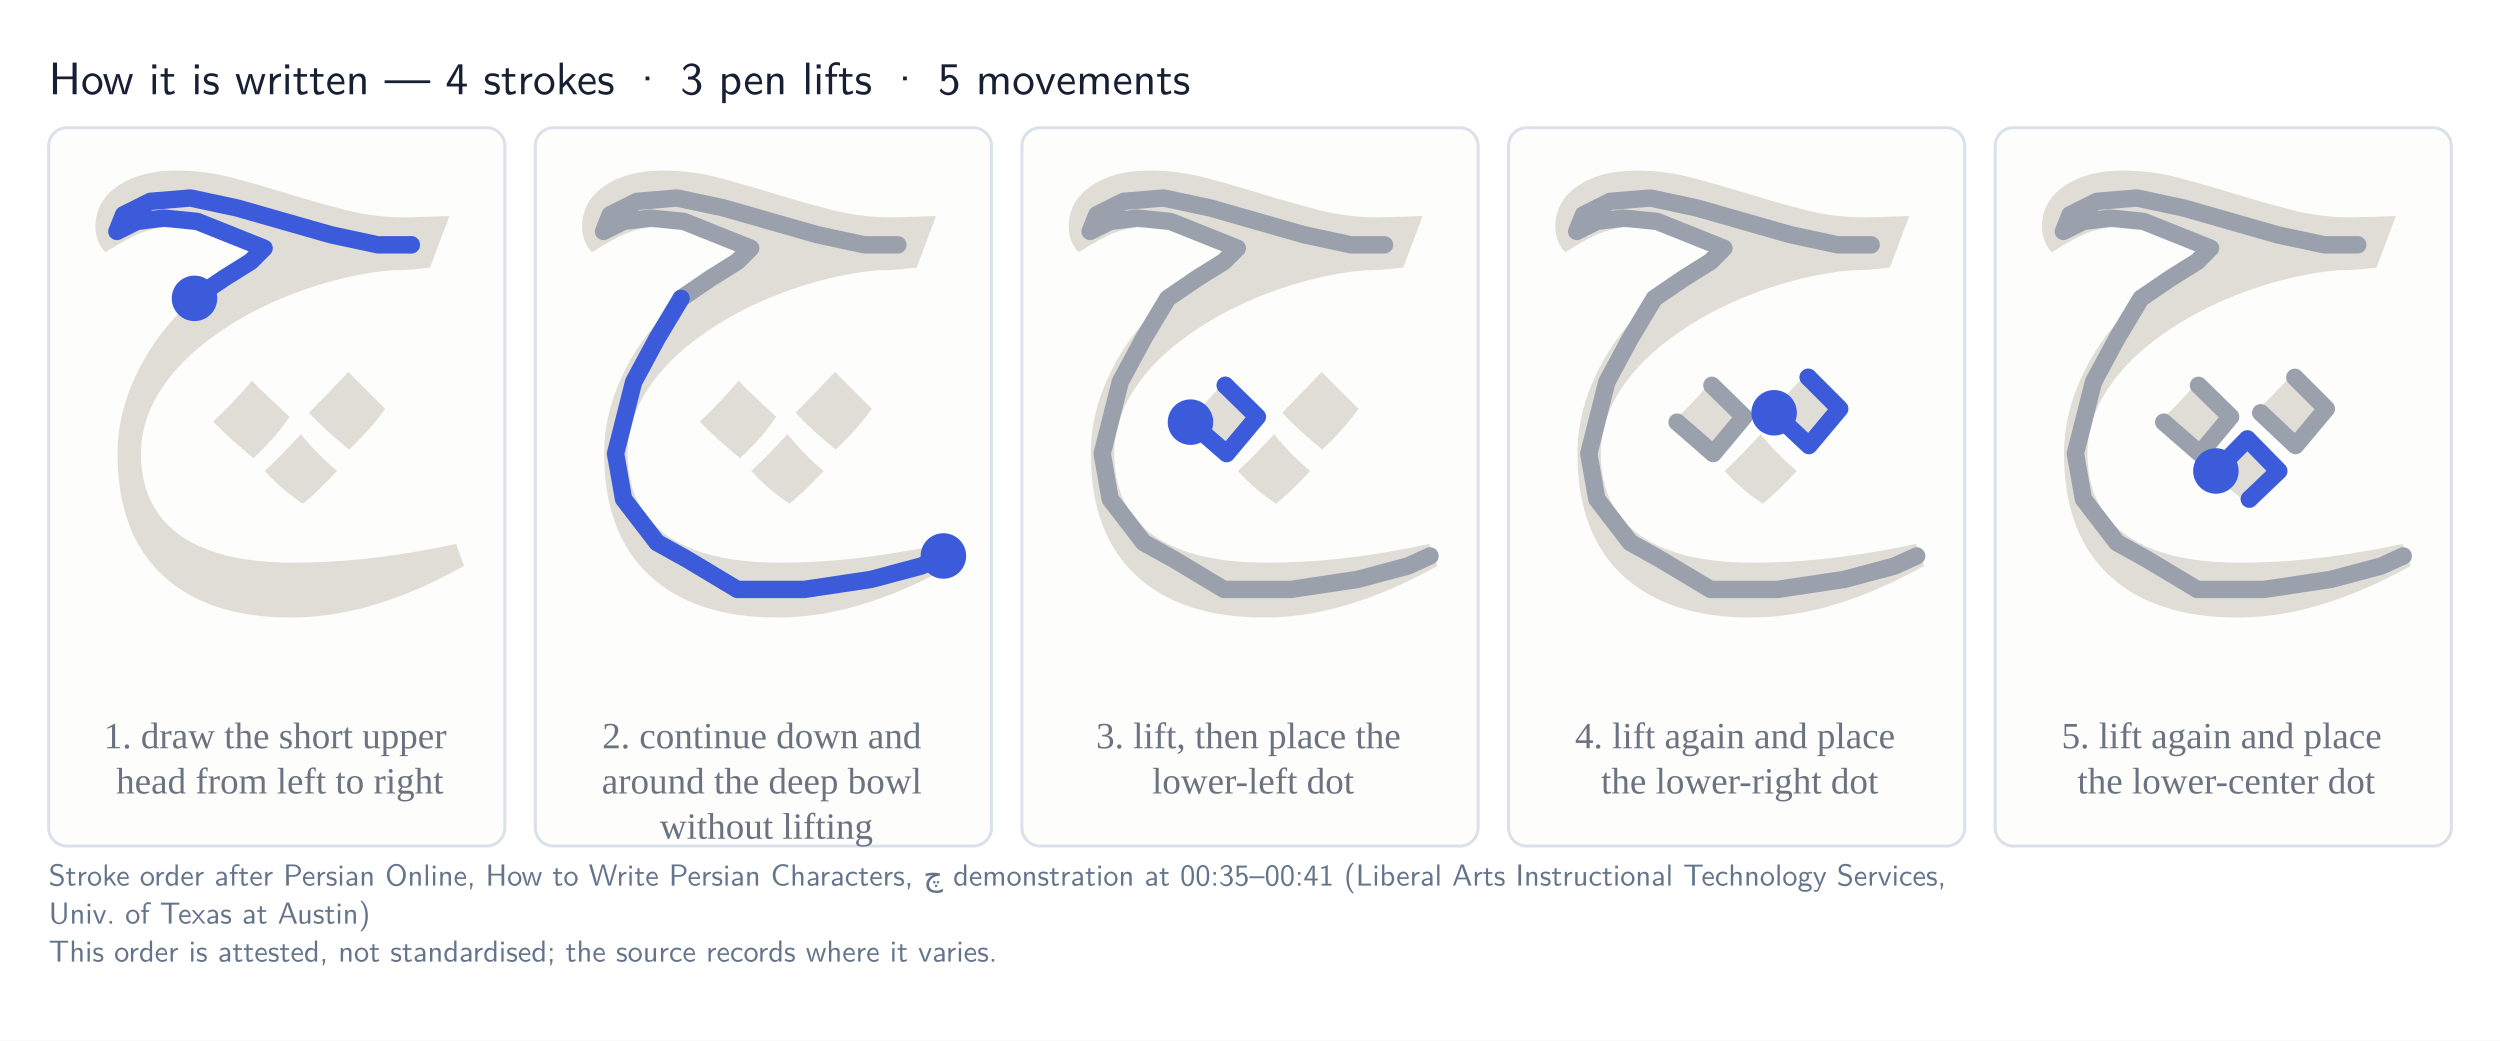
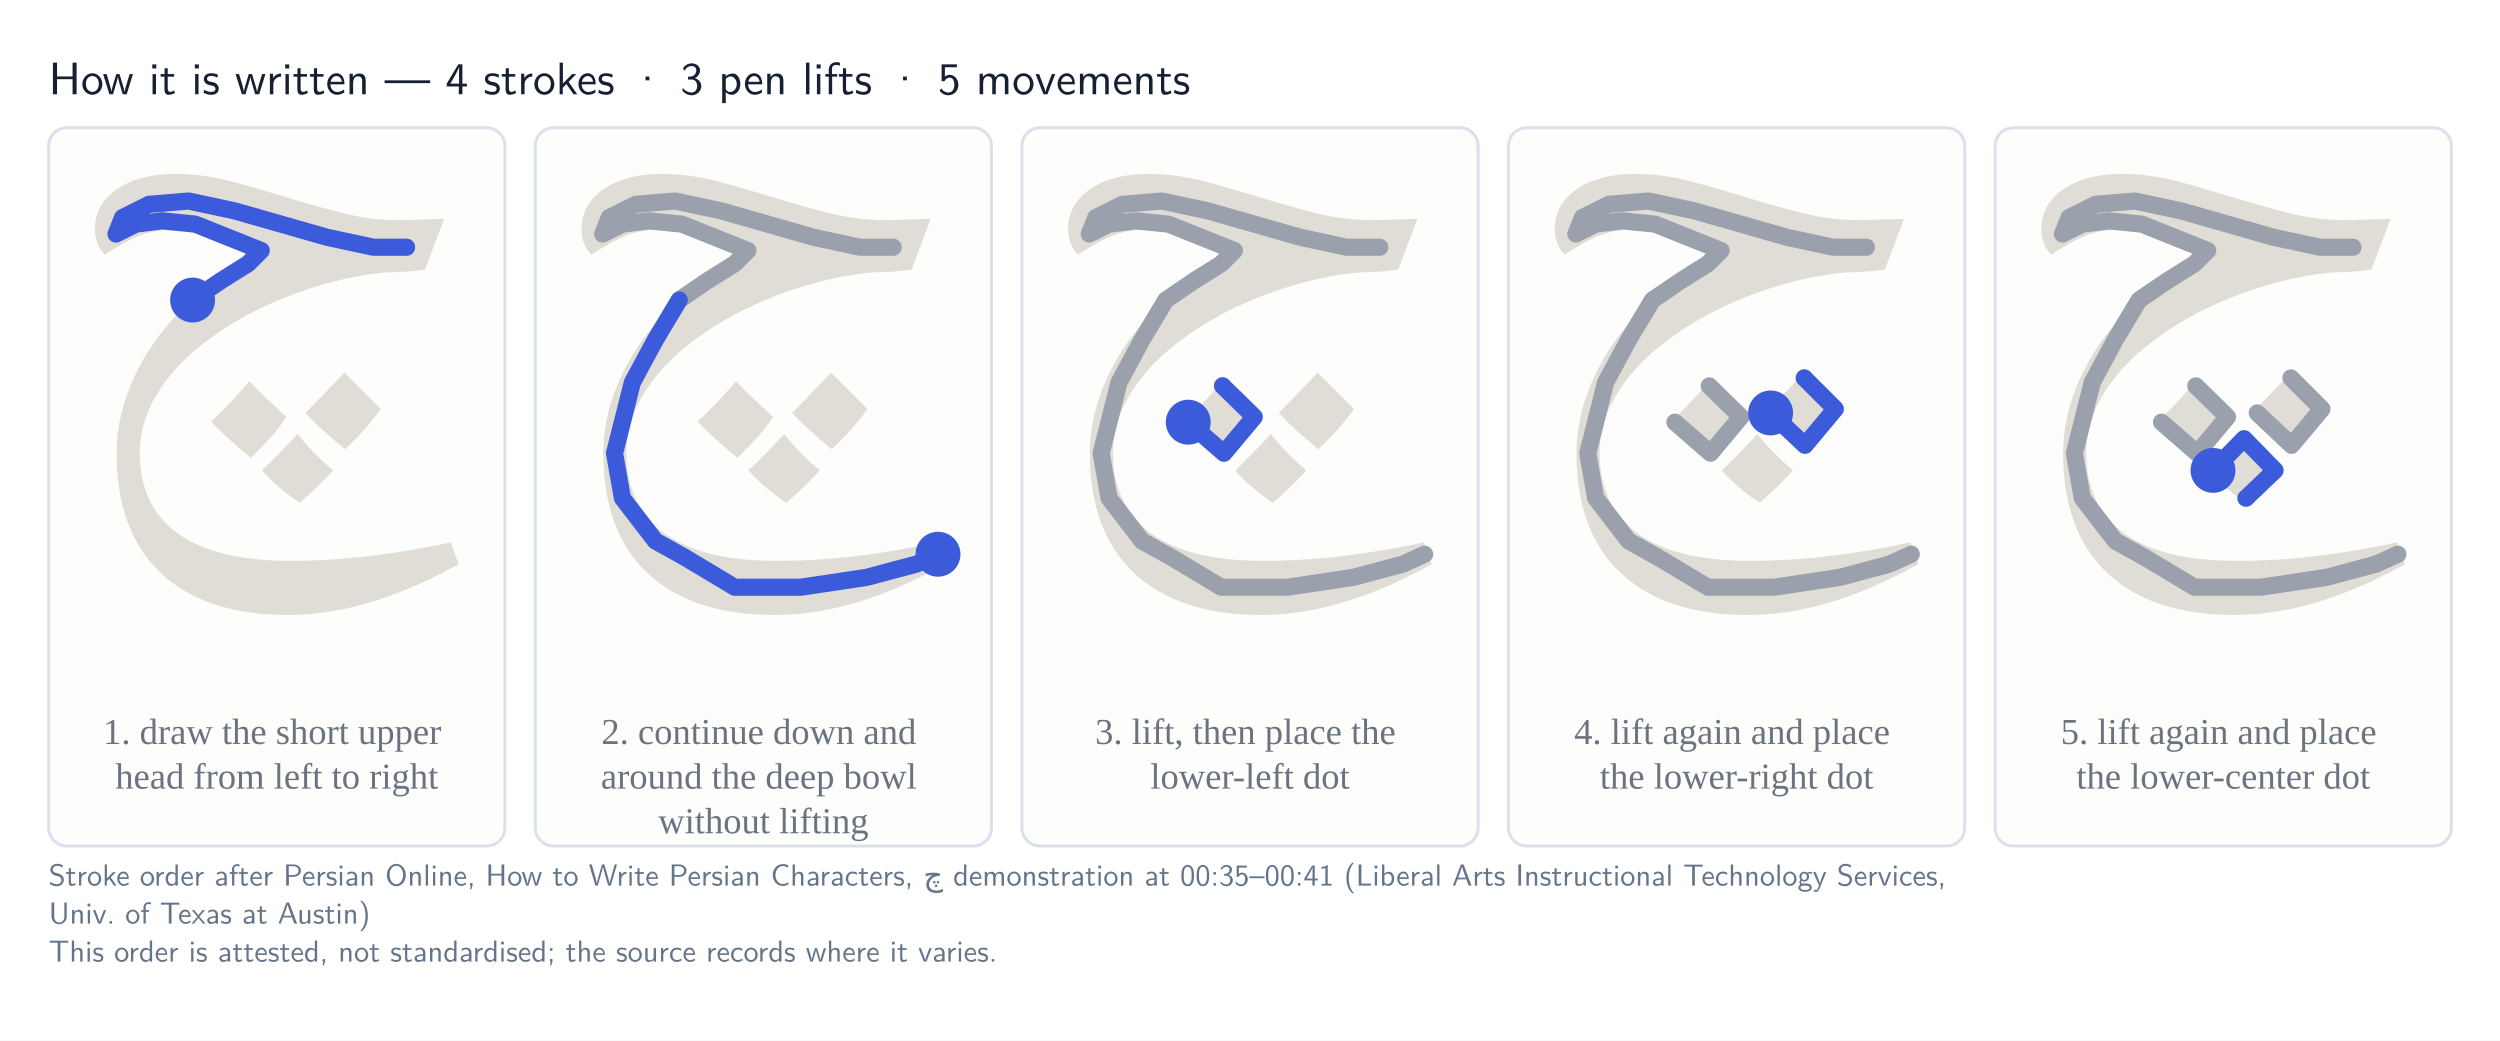
<svg xmlns="http://www.w3.org/2000/svg" width="822" height="342.18" viewBox="0 0 822 342.18" role="img" aria-label="How to write چ: 4 strokes · 3 pen lifts · 5 movements">
  <rect x="0" y="0" width="822" height="342.18" fill="#ffffff" />
  <text x="16" y="31" font-family="Latin Modern Sans, sans-serif" font-size="15" fill="#172033">How it is written — 4 strokes · 3 pen lifts · 5 movements</text>
  <rect x="16" y="42" width="150" height="236.18" rx="6" fill="#fdfdfc" stroke="#dbe1ea" stroke-width="1" />
-   <g transform="translate(16.43 139.9) scale(0.22)">
+   <svg x="16" y="42" width="150" height="236.18" viewBox="-2 -451 691 1088" preserveAspectRatio="xMidYMid meet" overflow="hidden">
    <g transform="scale(1,-1)">
      <path class="ductus__glyph" d="M360 -287Q236 -287 168.5 -224Q101 -161 101 -42Q101 20 131.5 81.5Q162 143 216 190Q243 213 272.5 231Q302 249 333 261Q321 266 295.5 274.5Q270 283 242 290Q214 297 192 297Q162 297 140.5 289.5Q119 282 83 259Q77 264 72.5 274.5Q68 285 68 297Q68 335 101.5 358Q135 381 189 381Q232 381 273.5 370Q315 359 357 346Q399 333 442 322Q485 311 531 311L597 313L568 236Q559 235 549.5 234Q540 233 530.5 232.5Q521 232 512 232Q471 229 424 216.5Q377 204 332.5 184Q288 164 251 138Q196 100 166 54Q136 8 136 -42Q136 -94 161 -130.5Q186 -167 236.5 -186Q287 -205 363 -205Q425 -205 486 -197.5Q547 -190 607 -177L619 -210Q570 -237 525.5 -254Q481 -271 440 -279Q399 -287 360 -287ZM304 -49Q285 -33 270 -19.5Q255 -6 244 6Q256 17 270.5 32Q285 47 302 67Q311 57 325 44Q339 31 358 13Q349 -1 335.5 -16.5Q322 -32 304 -49ZM447 -36Q430 -22 415 -8.5Q400 5 387 19Q395 27 410 42.5Q425 58 446 80Q454 72 467.5 58.5Q481 45 501 25Q492 12 478.5 -3.5Q465 -19 447 -36ZM378 -117Q345 -95 321 -68Q335 -55 348.5 -41Q362 -27 375 -13Q399 -43 429 -68Q413 -85 400.5 -97Q388 -109 378 -117Z" fill="#e0ddd6" fill-rule="nonzero" />
      <path class="ductus__done" d="M540 270 L540 270" fill="none" stroke="#9aa1ad" stroke-width="26" stroke-linecap="round" stroke-linejoin="round" />
      <path class="ductus__pen" d="M540 270 L490 270 L420 285 L350 305 L280 325 L210 340 L150 335 L110 315 L100 290 L130 305 L170 310 L220 305 L270 285 L320 265 L300 245 L260 220 L216 190" fill="none" stroke="#3b5bdb" stroke-width="26" stroke-linecap="round" stroke-linejoin="round" />
      <circle class="ductus__tip" cx="216" cy="190" r="34" fill="#3b5bdb" />
    </g>
    <text class="ductus__caption" x="343.5" y="482.4" text-anchor="middle" font-size="55.4" fill="#6b7280">
      <tspan x="343.5" y="482.4">1. draw the short upper</tspan>
      <tspan x="343.5" y="550">head from left to right</tspan>
    </text>
-   </g>
+   </svg>
  <rect x="176" y="42" width="150" height="236.18" rx="6" fill="#fdfdfc" stroke="#dbe1ea" stroke-width="1" />
-   <g transform="translate(176.43 139.9) scale(0.22)">
+   <svg x="176" y="42" width="150" height="236.18" viewBox="-2 -451 691 1088" preserveAspectRatio="xMidYMid meet" overflow="hidden">
    <g transform="scale(1,-1)">
      <path class="ductus__glyph" d="M360 -287Q236 -287 168.5 -224Q101 -161 101 -42Q101 20 131.5 81.5Q162 143 216 190Q243 213 272.5 231Q302 249 333 261Q321 266 295.5 274.5Q270 283 242 290Q214 297 192 297Q162 297 140.5 289.5Q119 282 83 259Q77 264 72.5 274.5Q68 285 68 297Q68 335 101.5 358Q135 381 189 381Q232 381 273.5 370Q315 359 357 346Q399 333 442 322Q485 311 531 311L597 313L568 236Q559 235 549.5 234Q540 233 530.5 232.5Q521 232 512 232Q471 229 424 216.5Q377 204 332.5 184Q288 164 251 138Q196 100 166 54Q136 8 136 -42Q136 -94 161 -130.5Q186 -167 236.5 -186Q287 -205 363 -205Q425 -205 486 -197.5Q547 -190 607 -177L619 -210Q570 -237 525.5 -254Q481 -271 440 -279Q399 -287 360 -287ZM304 -49Q285 -33 270 -19.5Q255 -6 244 6Q256 17 270.5 32Q285 47 302 67Q311 57 325 44Q339 31 358 13Q349 -1 335.5 -16.5Q322 -32 304 -49ZM447 -36Q430 -22 415 -8.5Q400 5 387 19Q395 27 410 42.5Q425 58 446 80Q454 72 467.5 58.5Q481 45 501 25Q492 12 478.5 -3.5Q465 -19 447 -36ZM378 -117Q345 -95 321 -68Q335 -55 348.5 -41Q362 -27 375 -13Q399 -43 429 -68Q413 -85 400.5 -97Q388 -109 378 -117Z" fill="#e0ddd6" fill-rule="nonzero" />
      <path class="ductus__done" d="M540 270 L490 270 L420 285 L350 305 L280 325 L210 340 L150 335 L110 315 L100 290 L130 305 L170 310 L220 305 L270 285 L320 265 L300 245 L260 220 L216 190 L216 190" fill="none" stroke="#9aa1ad" stroke-width="26" stroke-linecap="round" stroke-linejoin="round" />
      <path class="ductus__pen" d="M216 190 L180 130 L145 65 L118 -42 L130 -110 L180 -175 L225 -200 L300 -245 L400 -245 L500 -230 L575 -210 L608 -195" fill="none" stroke="#3b5bdb" stroke-width="26" stroke-linecap="round" stroke-linejoin="round" />
      <circle class="ductus__tip" cx="608" cy="-195" r="34" fill="#3b5bdb" />
    </g>
    <text class="ductus__caption" x="343.5" y="482.4" text-anchor="middle" font-size="55.4" fill="#6b7280">
      <tspan x="343.5" y="482.4">2. continue down and</tspan>
      <tspan x="343.5" y="550">around the deep bowl</tspan>
      <tspan x="343.5" y="617.6">without lifting</tspan>
    </text>
-   </g>
+   </svg>
  <rect x="336" y="42" width="150" height="236.18" rx="6" fill="#fdfdfc" stroke="#dbe1ea" stroke-width="1" />
-   <g transform="translate(336.43 139.9) scale(0.22)">
+   <svg x="336" y="42" width="150" height="236.18" viewBox="-2 -451 691 1088" preserveAspectRatio="xMidYMid meet" overflow="hidden">
    <g transform="scale(1,-1)">
      <path class="ductus__glyph" d="M360 -287Q236 -287 168.5 -224Q101 -161 101 -42Q101 20 131.5 81.5Q162 143 216 190Q243 213 272.5 231Q302 249 333 261Q321 266 295.5 274.5Q270 283 242 290Q214 297 192 297Q162 297 140.5 289.5Q119 282 83 259Q77 264 72.5 274.5Q68 285 68 297Q68 335 101.5 358Q135 381 189 381Q232 381 273.5 370Q315 359 357 346Q399 333 442 322Q485 311 531 311L597 313L568 236Q559 235 549.5 234Q540 233 530.5 232.5Q521 232 512 232Q471 229 424 216.5Q377 204 332.5 184Q288 164 251 138Q196 100 166 54Q136 8 136 -42Q136 -94 161 -130.5Q186 -167 236.5 -186Q287 -205 363 -205Q425 -205 486 -197.5Q547 -190 607 -177L619 -210Q570 -237 525.5 -254Q481 -271 440 -279Q399 -287 360 -287ZM304 -49Q285 -33 270 -19.5Q255 -6 244 6Q256 17 270.5 32Q285 47 302 67Q311 57 325 44Q339 31 358 13Q349 -1 335.5 -16.5Q322 -32 304 -49ZM447 -36Q430 -22 415 -8.5Q400 5 387 19Q395 27 410 42.5Q425 58 446 80Q454 72 467.5 58.5Q481 45 501 25Q492 12 478.5 -3.5Q465 -19 447 -36ZM378 -117Q345 -95 321 -68Q335 -55 348.5 -41Q362 -27 375 -13Q399 -43 429 -68Q413 -85 400.5 -97Q388 -109 378 -117Z" fill="#e0ddd6" fill-rule="nonzero" />
      <path class="ductus__done" d="M540 270 L490 270 L420 285 L350 305 L280 325 L210 340 L150 335 L110 315 L100 290 L130 305 L170 310 L220 305 L270 285 L320 265 L300 245 L260 220 L216 190 L180 130 L145 65 L118 -42 L130 -110 L180 -175 L225 -200 L300 -245 L400 -245 L500 -230 L575 -210 L608 -195" fill="none" stroke="#9aa1ad" stroke-width="26" stroke-linecap="round" stroke-linejoin="round" />
      <path class="ductus__done" d="M302 60 L302 60" fill="none" stroke="#9aa1ad" stroke-width="26" stroke-linecap="round" stroke-linejoin="round" />
      <path class="ductus__pen" d="M302 60 L350 13 L304 -42 L250 5" fill="none" stroke="#3b5bdb" stroke-width="26" stroke-linecap="round" stroke-linejoin="round" />
      <circle class="ductus__tip" cx="250" cy="5" r="34" fill="#3b5bdb" />
    </g>
    <text class="ductus__caption" x="343.5" y="482.4" text-anchor="middle" font-size="55.4" fill="#6b7280">
      <tspan x="343.5" y="482.4">3. lift, then place the</tspan>
      <tspan x="343.5" y="550">lower-left dot</tspan>
    </text>
-   </g>
+   </svg>
  <rect x="496" y="42" width="150" height="236.18" rx="6" fill="#fdfdfc" stroke="#dbe1ea" stroke-width="1" />
-   <g transform="translate(496.43 139.9) scale(0.22)">
+   <svg x="496" y="42" width="150" height="236.18" viewBox="-2 -451 691 1088" preserveAspectRatio="xMidYMid meet" overflow="hidden">
    <g transform="scale(1,-1)">
      <path class="ductus__glyph" d="M360 -287Q236 -287 168.5 -224Q101 -161 101 -42Q101 20 131.5 81.5Q162 143 216 190Q243 213 272.5 231Q302 249 333 261Q321 266 295.5 274.5Q270 283 242 290Q214 297 192 297Q162 297 140.5 289.5Q119 282 83 259Q77 264 72.5 274.5Q68 285 68 297Q68 335 101.5 358Q135 381 189 381Q232 381 273.5 370Q315 359 357 346Q399 333 442 322Q485 311 531 311L597 313L568 236Q559 235 549.5 234Q540 233 530.5 232.5Q521 232 512 232Q471 229 424 216.5Q377 204 332.5 184Q288 164 251 138Q196 100 166 54Q136 8 136 -42Q136 -94 161 -130.5Q186 -167 236.5 -186Q287 -205 363 -205Q425 -205 486 -197.5Q547 -190 607 -177L619 -210Q570 -237 525.5 -254Q481 -271 440 -279Q399 -287 360 -287ZM304 -49Q285 -33 270 -19.5Q255 -6 244 6Q256 17 270.5 32Q285 47 302 67Q311 57 325 44Q339 31 358 13Q349 -1 335.5 -16.5Q322 -32 304 -49ZM447 -36Q430 -22 415 -8.5Q400 5 387 19Q395 27 410 42.5Q425 58 446 80Q454 72 467.5 58.5Q481 45 501 25Q492 12 478.5 -3.5Q465 -19 447 -36ZM378 -117Q345 -95 321 -68Q335 -55 348.5 -41Q362 -27 375 -13Q399 -43 429 -68Q413 -85 400.5 -97Q388 -109 378 -117Z" fill="#e0ddd6" fill-rule="nonzero" />
      <path class="ductus__done" d="M540 270 L490 270 L420 285 L350 305 L280 325 L210 340 L150 335 L110 315 L100 290 L130 305 L170 310 L220 305 L270 285 L320 265 L300 245 L260 220 L216 190 L180 130 L145 65 L118 -42 L130 -110 L180 -175 L225 -200 L300 -245 L400 -245 L500 -230 L575 -210 L608 -195" fill="none" stroke="#9aa1ad" stroke-width="26" stroke-linecap="round" stroke-linejoin="round" />
      <path class="ductus__done" d="M302 60 L350 13 L304 -42 L250 5" fill="none" stroke="#9aa1ad" stroke-width="26" stroke-linecap="round" stroke-linejoin="round" />
      <path class="ductus__done" d="M446 72 L446 72" fill="none" stroke="#9aa1ad" stroke-width="26" stroke-linecap="round" stroke-linejoin="round" />
      <path class="ductus__pen" d="M446 72 L493 25 L447 -30 L395 19" fill="none" stroke="#3b5bdb" stroke-width="26" stroke-linecap="round" stroke-linejoin="round" />
      <circle class="ductus__tip" cx="395" cy="19" r="34" fill="#3b5bdb" />
    </g>
    <text class="ductus__caption" x="343.5" y="482.4" text-anchor="middle" font-size="55.4" fill="#6b7280">
      <tspan x="343.5" y="482.4">4. lift again and place</tspan>
      <tspan x="343.5" y="550">the lower-right dot</tspan>
    </text>
-   </g>
+   </svg>
  <rect x="656" y="42" width="150" height="236.18" rx="6" fill="#fdfdfc" stroke="#dbe1ea" stroke-width="1" />
-   <g transform="translate(656.43 139.9) scale(0.22)">
+   <svg x="656" y="42" width="150" height="236.18" viewBox="-2 -451 691 1088" preserveAspectRatio="xMidYMid meet" overflow="hidden">
    <g transform="scale(1,-1)">
      <path class="ductus__glyph" d="M360 -287Q236 -287 168.5 -224Q101 -161 101 -42Q101 20 131.5 81.5Q162 143 216 190Q243 213 272.5 231Q302 249 333 261Q321 266 295.5 274.5Q270 283 242 290Q214 297 192 297Q162 297 140.5 289.5Q119 282 83 259Q77 264 72.5 274.5Q68 285 68 297Q68 335 101.5 358Q135 381 189 381Q232 381 273.5 370Q315 359 357 346Q399 333 442 322Q485 311 531 311L597 313L568 236Q559 235 549.5 234Q540 233 530.5 232.5Q521 232 512 232Q471 229 424 216.5Q377 204 332.5 184Q288 164 251 138Q196 100 166 54Q136 8 136 -42Q136 -94 161 -130.5Q186 -167 236.5 -186Q287 -205 363 -205Q425 -205 486 -197.5Q547 -190 607 -177L619 -210Q570 -237 525.5 -254Q481 -271 440 -279Q399 -287 360 -287ZM304 -49Q285 -33 270 -19.5Q255 -6 244 6Q256 17 270.5 32Q285 47 302 67Q311 57 325 44Q339 31 358 13Q349 -1 335.5 -16.5Q322 -32 304 -49ZM447 -36Q430 -22 415 -8.5Q400 5 387 19Q395 27 410 42.5Q425 58 446 80Q454 72 467.5 58.5Q481 45 501 25Q492 12 478.5 -3.5Q465 -19 447 -36ZM378 -117Q345 -95 321 -68Q335 -55 348.5 -41Q362 -27 375 -13Q399 -43 429 -68Q413 -85 400.5 -97Q388 -109 378 -117Z" fill="#e0ddd6" fill-rule="nonzero" />
      <path class="ductus__done" d="M540 270 L490 270 L420 285 L350 305 L280 325 L210 340 L150 335 L110 315 L100 290 L130 305 L170 310 L220 305 L270 285 L320 265 L300 245 L260 220 L216 190 L180 130 L145 65 L118 -42 L130 -110 L180 -175 L225 -200 L300 -245 L400 -245 L500 -230 L575 -210 L608 -195" fill="none" stroke="#9aa1ad" stroke-width="26" stroke-linecap="round" stroke-linejoin="round" />
      <path class="ductus__done" d="M302 60 L350 13 L304 -42 L250 5" fill="none" stroke="#9aa1ad" stroke-width="26" stroke-linecap="round" stroke-linejoin="round" />
      <path class="ductus__done" d="M446 72 L493 25 L447 -30 L395 19" fill="none" stroke="#9aa1ad" stroke-width="26" stroke-linecap="round" stroke-linejoin="round" />
      <path class="ductus__done" d="M378 -110 L378 -110" fill="none" stroke="#9aa1ad" stroke-width="26" stroke-linecap="round" stroke-linejoin="round" />
      <path class="ductus__pen" d="M378 -110 L422 -68 L375 -20 L328 -68" fill="none" stroke="#3b5bdb" stroke-width="26" stroke-linecap="round" stroke-linejoin="round" />
      <circle class="ductus__tip" cx="328" cy="-68" r="34" fill="#3b5bdb" />
    </g>
    <text class="ductus__caption" x="343.5" y="482.4" text-anchor="middle" font-size="55.4" fill="#6b7280">
      <tspan x="343.5" y="482.4">5. lift again and place</tspan>
      <tspan x="343.5" y="550">the lower-center dot</tspan>
    </text>
-   </g>
+   </svg>
  <text x="16" y="291.18" font-family="Latin Modern Sans, sans-serif" font-size="10" fill="#64748b">Stroke order after Persian Online, How to Write Persian Characters, چ demonstration at 00:35–00:41 (Liberal Arts Instructional Technology Services,</text>
  <text x="16" y="303.68" font-family="Latin Modern Sans, sans-serif" font-size="10" fill="#64748b">Univ. of Texas at Austin)</text>
  <text x="16" y="316.18" font-family="Latin Modern Sans, sans-serif" font-size="10" fill="#64748b">This order is attested, not standardised; the source records where it varies.</text>
</svg>
